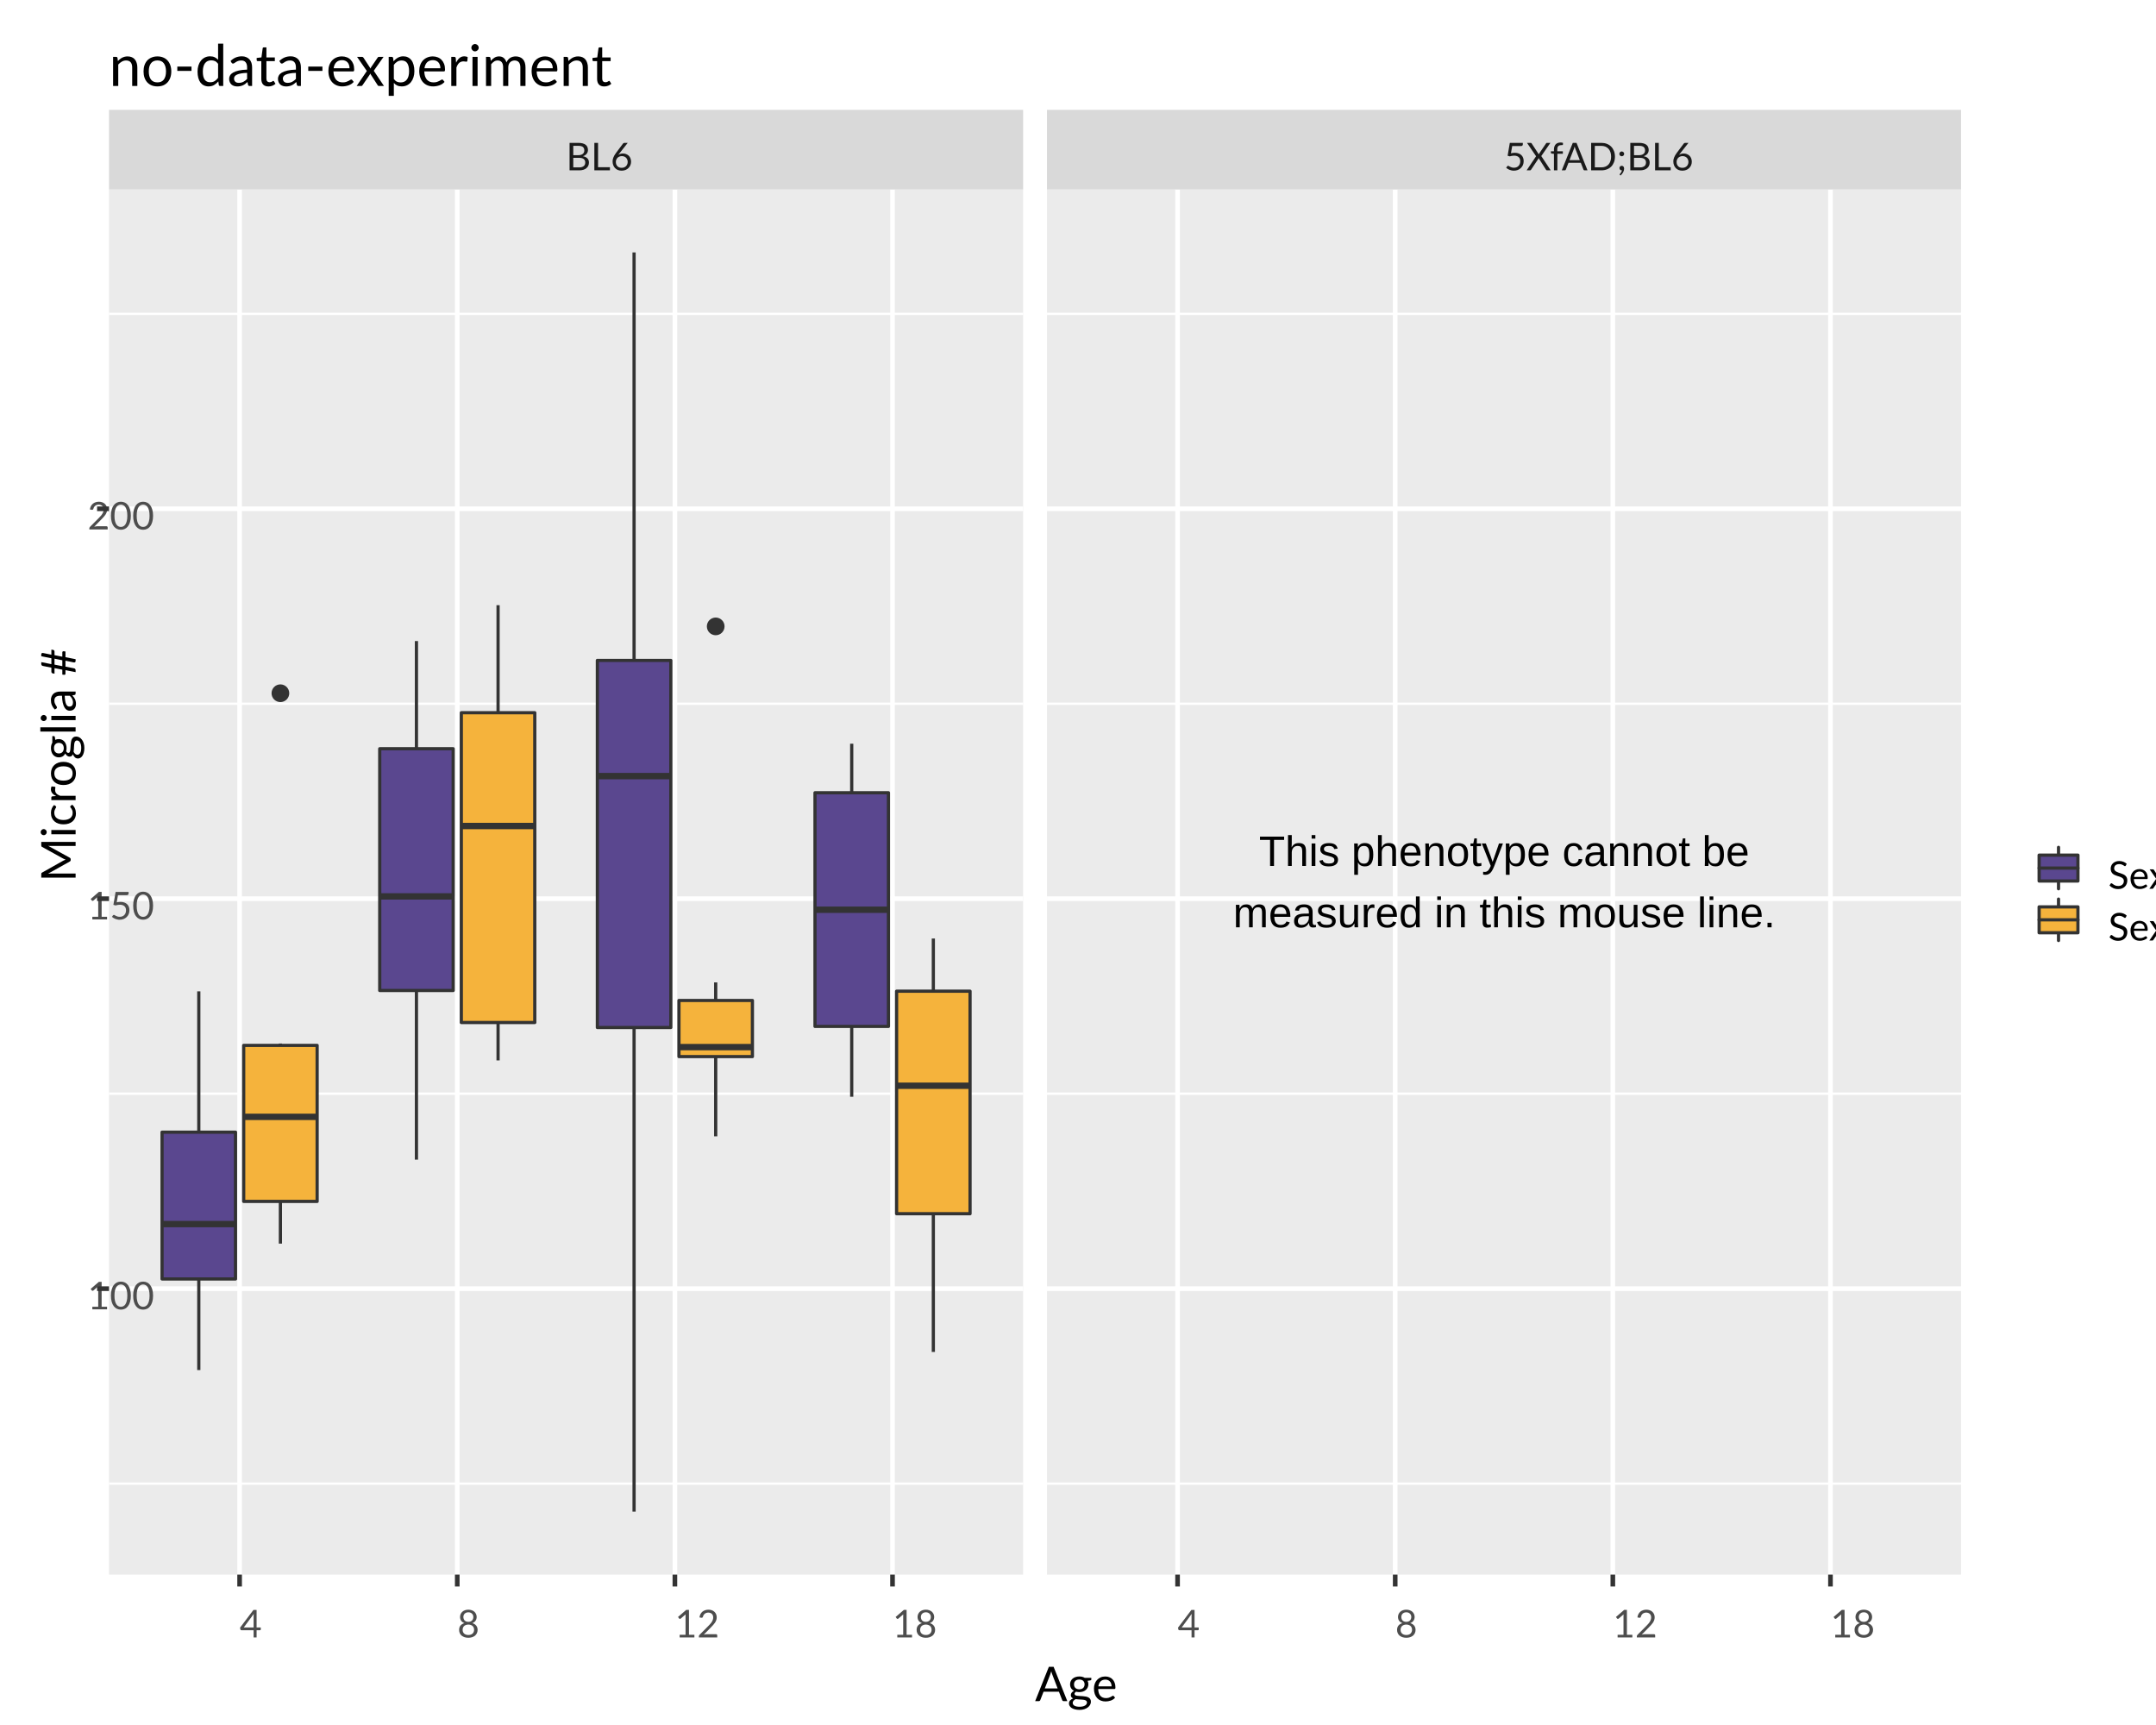
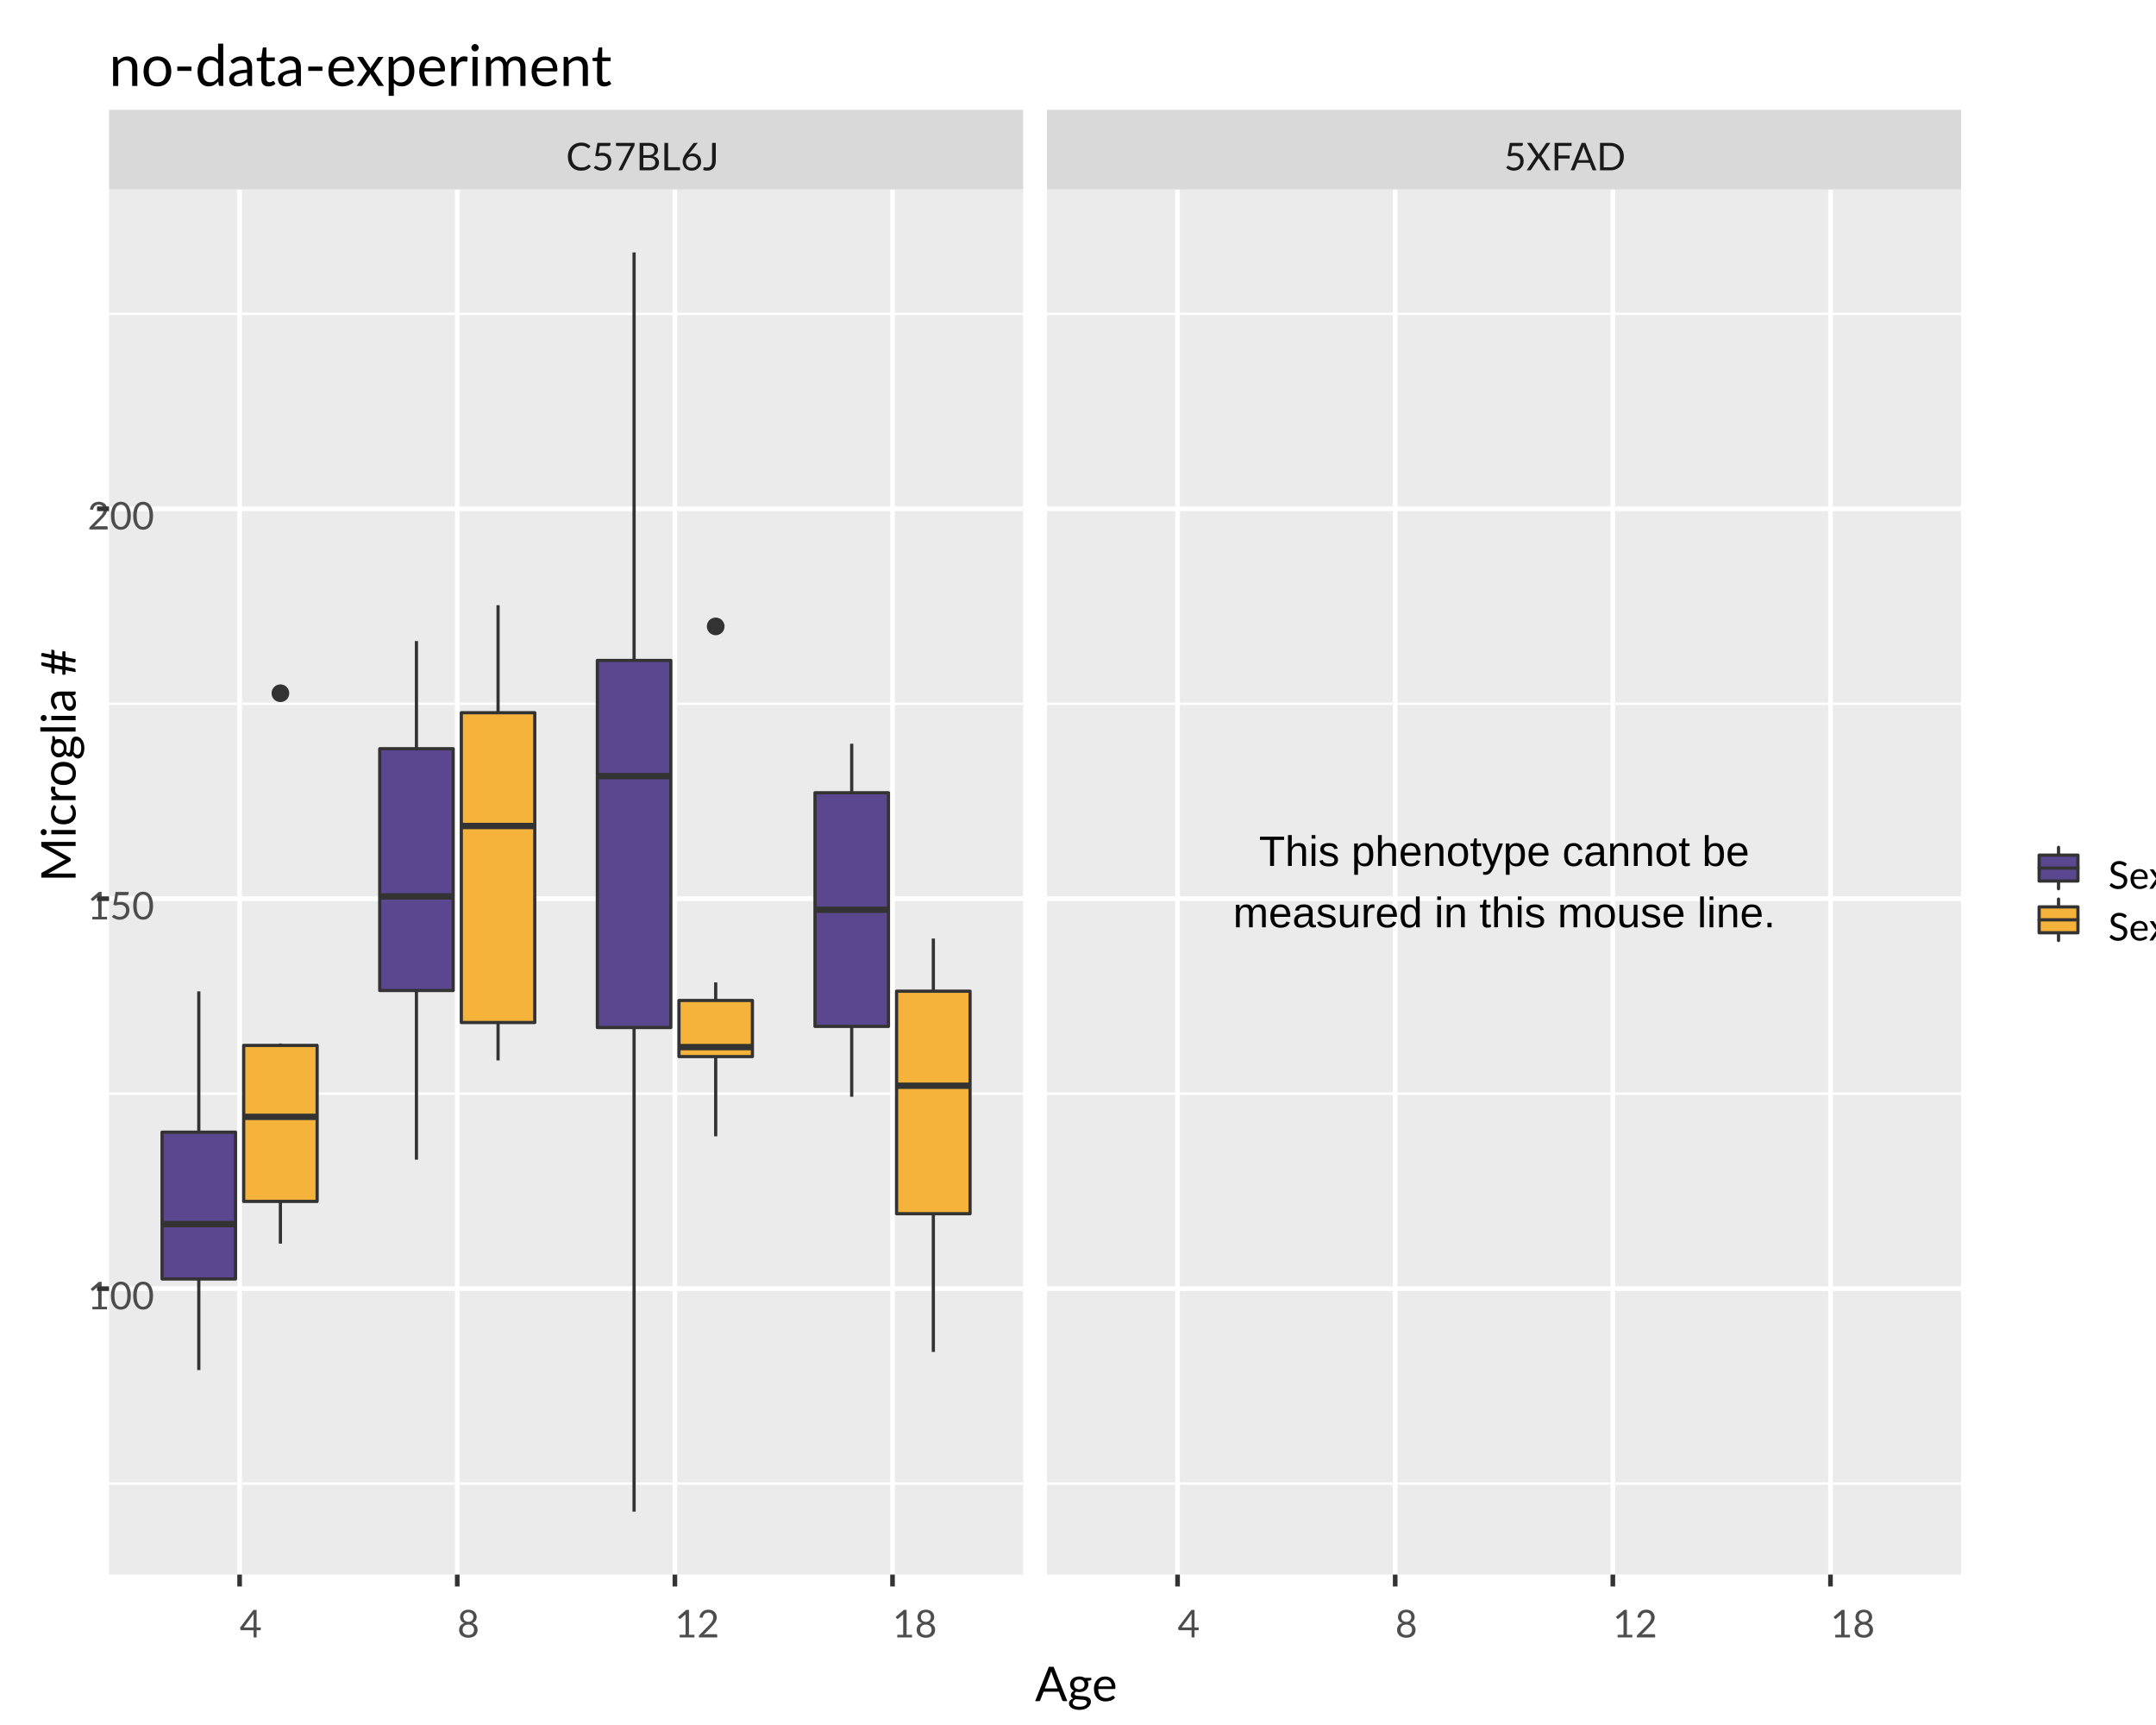
<svg xmlns="http://www.w3.org/2000/svg" viewBox="0 0 720.00 576.00">
  <defs>
    <style type="text/css">
    line, polyline, polygon, path, rect, circle {
      fill: none;
      stroke: #000000;
      stroke-linecap: round;
      stroke-linejoin: round;
      stroke-miterlimit: 10.00;
    }
  </style>
  </defs>
  <rect width="100%" height="100%" style="stroke: none; fill: #FFFFFF;" />
  <rect x="0.00" y="0.00" width="720.00" height="576.00" style="stroke-width: 1.55; stroke: #FFFFFF; fill: #FFFFFF;" />
  <defs>
    <clipPath id="cpMzYuNDF8MzQxLjY3fDUyNS43N3w2My4yNQ==">
      <rect x="36.41" y="63.25" width="305.26" height="462.52" />
    </clipPath>
  </defs>
  <rect x="36.41" y="63.25" width="305.26" height="462.52" style="stroke-width: 1.55; stroke: none; fill: #EBEBEB;" clip-path="url(#cpMzYuNDF8MzQxLjY3fDUyNS43N3w2My4yNQ==)" />
  <polyline points="36.41,495.40 341.67,495.40 " style="stroke-width: 0.78; stroke: #FFFFFF; stroke-linecap: butt;" clip-path="url(#cpMzYuNDF8MzQxLjY3fDUyNS43N3w2My4yNQ==)" />
  <polyline points="36.41,365.20 341.67,365.20 " style="stroke-width: 0.78; stroke: #FFFFFF; stroke-linecap: butt;" clip-path="url(#cpMzYuNDF8MzQxLjY3fDUyNS43N3w2My4yNQ==)" />
  <polyline points="36.41,234.99 341.67,234.99 " style="stroke-width: 0.78; stroke: #FFFFFF; stroke-linecap: butt;" clip-path="url(#cpMzYuNDF8MzQxLjY3fDUyNS43N3w2My4yNQ==)" />
  <polyline points="36.41,104.79 341.67,104.79 " style="stroke-width: 0.78; stroke: #FFFFFF; stroke-linecap: butt;" clip-path="url(#cpMzYuNDF8MzQxLjY3fDUyNS43N3w2My4yNQ==)" />
  <polyline points="36.41,430.30 341.67,430.30 " style="stroke-width: 1.55; stroke: #FFFFFF; stroke-linecap: butt;" clip-path="url(#cpMzYuNDF8MzQxLjY3fDUyNS43N3w2My4yNQ==)" />
  <polyline points="36.41,300.09 341.67,300.09 " style="stroke-width: 1.55; stroke: #FFFFFF; stroke-linecap: butt;" clip-path="url(#cpMzYuNDF8MzQxLjY3fDUyNS43N3w2My4yNQ==)" />
  <polyline points="36.41,169.89 341.67,169.89 " style="stroke-width: 1.55; stroke: #FFFFFF; stroke-linecap: butt;" clip-path="url(#cpMzYuNDF8MzQxLjY3fDUyNS43N3w2My4yNQ==)" />
  <polyline points="80.02,525.77 80.02,63.25 " style="stroke-width: 1.55; stroke: #FFFFFF; stroke-linecap: butt;" clip-path="url(#cpMzYuNDF8MzQxLjY3fDUyNS43N3w2My4yNQ==)" />
  <polyline points="152.70,525.77 152.70,63.25 " style="stroke-width: 1.55; stroke: #FFFFFF; stroke-linecap: butt;" clip-path="url(#cpMzYuNDF8MzQxLjY3fDUyNS43N3w2My4yNQ==)" />
  <polyline points="225.38,525.77 225.38,63.25 " style="stroke-width: 1.55; stroke: #FFFFFF; stroke-linecap: butt;" clip-path="url(#cpMzYuNDF8MzQxLjY3fDUyNS43N3w2My4yNQ==)" />
  <polyline points="298.06,525.77 298.06,63.25 " style="stroke-width: 1.55; stroke: #FFFFFF; stroke-linecap: butt;" clip-path="url(#cpMzYuNDF8MzQxLjY3fDUyNS43N3w2My4yNQ==)" />
  <line x1="66.39" y1="378.04" x2="66.39" y2="331.02" style="stroke-width: 1.07; stroke: #333333; stroke-linecap: butt;" clip-path="url(#cpMzYuNDF8MzQxLjY3fDUyNS43N3w2My4yNQ==)" />
  <line x1="66.39" y1="427.06" x2="66.39" y2="457.48" style="stroke-width: 1.07; stroke: #333333; stroke-linecap: butt;" clip-path="url(#cpMzYuNDF8MzQxLjY3fDUyNS43N3w2My4yNQ==)" />
  <polygon points="54.12,378.04 54.12,427.06 78.65,427.06 78.65,378.04 54.12,378.04 " style="stroke-width: 1.07; stroke: #333333; fill: #5A478F;" clip-path="url(#cpMzYuNDF8MzQxLjY3fDUyNS43N3w2My4yNQ==)" />
  <line x1="54.12" y1="408.74" x2="78.65" y2="408.74" style="stroke-width: 2.13; stroke: #333333; stroke-linecap: butt;" clip-path="url(#cpMzYuNDF8MzQxLjY3fDUyNS43N3w2My4yNQ==)" />
  <circle cx="93.64" cy="231.48" r="1.95pt" style="stroke-width: 0.71; stroke: #333333; fill: #333333;" clip-path="url(#cpMzYuNDF8MzQxLjY3fDUyNS43N3w2My4yNQ==)" />
  <line x1="93.64" y1="349.07" x2="93.64" y2="348.44" style="stroke-width: 1.07; stroke: #333333; stroke-linecap: butt;" clip-path="url(#cpMzYuNDF8MzQxLjY3fDUyNS43N3w2My4yNQ==)" />
  <line x1="93.64" y1="401.17" x2="93.64" y2="415.26" style="stroke-width: 1.07; stroke: #333333; stroke-linecap: butt;" clip-path="url(#cpMzYuNDF8MzQxLjY3fDUyNS43N3w2My4yNQ==)" />
  <polygon points="81.38,349.07 81.38,401.17 105.91,401.17 105.91,349.07 81.38,349.07 " style="stroke-width: 1.07; stroke: #333333; fill: #F5B33C;" clip-path="url(#cpMzYuNDF8MzQxLjY3fDUyNS43N3w2My4yNQ==)" />
  <line x1="81.38" y1="372.94" x2="105.91" y2="372.94" style="stroke-width: 2.13; stroke: #333333; stroke-linecap: butt;" clip-path="url(#cpMzYuNDF8MzQxLjY3fDUyNS43N3w2My4yNQ==)" />
  <line x1="139.07" y1="250.01" x2="139.07" y2="214.07" style="stroke-width: 1.07; stroke: #333333; stroke-linecap: butt;" clip-path="url(#cpMzYuNDF8MzQxLjY3fDUyNS43N3w2My4yNQ==)" />
  <line x1="139.07" y1="330.74" x2="139.07" y2="387.23" style="stroke-width: 1.07; stroke: #333333; stroke-linecap: butt;" clip-path="url(#cpMzYuNDF8MzQxLjY3fDUyNS43N3w2My4yNQ==)" />
  <polygon points="126.81,250.01 126.81,330.74 151.34,330.74 151.34,250.01 126.81,250.01 " style="stroke-width: 1.07; stroke: #333333; fill: #5A478F;" clip-path="url(#cpMzYuNDF8MzQxLjY3fDUyNS43N3w2My4yNQ==)" />
  <line x1="126.81" y1="299.32" x2="151.34" y2="299.32" style="stroke-width: 2.13; stroke: #333333; stroke-linecap: butt;" clip-path="url(#cpMzYuNDF8MzQxLjY3fDUyNS43N3w2My4yNQ==)" />
  <line x1="166.33" y1="237.99" x2="166.33" y2="202.08" style="stroke-width: 1.07; stroke: #333333; stroke-linecap: butt;" clip-path="url(#cpMzYuNDF8MzQxLjY3fDUyNS43N3w2My4yNQ==)" />
  <line x1="166.33" y1="341.43" x2="166.33" y2="354.08" style="stroke-width: 1.07; stroke: #333333; stroke-linecap: butt;" clip-path="url(#cpMzYuNDF8MzQxLjY3fDUyNS43N3w2My4yNQ==)" />
  <polygon points="154.06,237.99 154.06,341.43 178.59,341.43 178.59,237.99 154.06,237.99 " style="stroke-width: 1.07; stroke: #333333; fill: #F5B33C;" clip-path="url(#cpMzYuNDF8MzQxLjY3fDUyNS43N3w2My4yNQ==)" />
  <line x1="154.06" y1="275.81" x2="178.59" y2="275.81" style="stroke-width: 2.13; stroke: #333333; stroke-linecap: butt;" clip-path="url(#cpMzYuNDF8MzQxLjY3fDUyNS43N3w2My4yNQ==)" />
  <line x1="211.75" y1="220.52" x2="211.75" y2="84.28" style="stroke-width: 1.07; stroke: #333333; stroke-linecap: butt;" clip-path="url(#cpMzYuNDF8MzQxLjY3fDUyNS43N3w2My4yNQ==)" />
  <line x1="211.75" y1="343.10" x2="211.75" y2="504.74" style="stroke-width: 1.07; stroke: #333333; stroke-linecap: butt;" clip-path="url(#cpMzYuNDF8MzQxLjY3fDUyNS43N3w2My4yNQ==)" />
  <polygon points="199.49,220.52 199.49,343.10 224.02,343.10 224.02,220.52 199.49,220.52 " style="stroke-width: 1.07; stroke: #333333; fill: #5A478F;" clip-path="url(#cpMzYuNDF8MzQxLjY3fDUyNS43N3w2My4yNQ==)" />
  <line x1="199.49" y1="259.15" x2="224.02" y2="259.15" style="stroke-width: 2.13; stroke: #333333; stroke-linecap: butt;" clip-path="url(#cpMzYuNDF8MzQxLjY3fDUyNS43N3w2My4yNQ==)" />
  <circle cx="239.01" cy="209.16" r="1.95pt" style="stroke-width: 0.71; stroke: #333333; fill: #333333;" clip-path="url(#cpMzYuNDF8MzQxLjY3fDUyNS43N3w2My4yNQ==)" />
  <line x1="239.01" y1="334.07" x2="239.01" y2="328.04" style="stroke-width: 1.07; stroke: #333333; stroke-linecap: butt;" clip-path="url(#cpMzYuNDF8MzQxLjY3fDUyNS43N3w2My4yNQ==)" />
  <line x1="239.01" y1="352.81" x2="239.01" y2="379.43" style="stroke-width: 1.07; stroke: #333333; stroke-linecap: butt;" clip-path="url(#cpMzYuNDF8MzQxLjY3fDUyNS43N3w2My4yNQ==)" />
  <polygon points="226.74,334.07 226.74,352.81 251.27,352.81 251.27,334.07 226.74,334.07 " style="stroke-width: 1.07; stroke: #333333; fill: #F5B33C;" clip-path="url(#cpMzYuNDF8MzQxLjY3fDUyNS43N3w2My4yNQ==)" />
  <line x1="226.74" y1="349.65" x2="251.27" y2="349.65" style="stroke-width: 2.13; stroke: #333333; stroke-linecap: butt;" clip-path="url(#cpMzYuNDF8MzQxLjY3fDUyNS43N3w2My4yNQ==)" />
  <line x1="284.43" y1="264.71" x2="284.43" y2="248.34" style="stroke-width: 1.07; stroke: #333333; stroke-linecap: butt;" clip-path="url(#cpMzYuNDF8MzQxLjY3fDUyNS43N3w2My4yNQ==)" />
  <line x1="284.43" y1="342.73" x2="284.43" y2="366.22" style="stroke-width: 1.07; stroke: #333333; stroke-linecap: butt;" clip-path="url(#cpMzYuNDF8MzQxLjY3fDUyNS43N3w2My4yNQ==)" />
  <polygon points="272.17,264.71 272.17,342.73 296.70,342.73 296.70,264.71 272.17,264.71 " style="stroke-width: 1.07; stroke: #333333; fill: #5A478F;" clip-path="url(#cpMzYuNDF8MzQxLjY3fDUyNS43N3w2My4yNQ==)" />
  <line x1="272.17" y1="303.78" x2="296.70" y2="303.78" style="stroke-width: 2.13; stroke: #333333; stroke-linecap: butt;" clip-path="url(#cpMzYuNDF8MzQxLjY3fDUyNS43N3w2My4yNQ==)" />
  <line x1="311.69" y1="330.97" x2="311.69" y2="313.39" style="stroke-width: 1.07; stroke: #333333; stroke-linecap: butt;" clip-path="url(#cpMzYuNDF8MzQxLjY3fDUyNS43N3w2My4yNQ==)" />
  <line x1="311.69" y1="405.28" x2="311.69" y2="451.43" style="stroke-width: 1.07; stroke: #333333; stroke-linecap: butt;" clip-path="url(#cpMzYuNDF8MzQxLjY3fDUyNS43N3w2My4yNQ==)" />
  <polygon points="299.42,330.97 299.42,405.28 323.95,405.28 323.95,330.97 299.42,330.97 " style="stroke-width: 1.07; stroke: #333333; fill: #F5B33C;" clip-path="url(#cpMzYuNDF8MzQxLjY3fDUyNS43N3w2My4yNQ==)" />
  <line x1="299.42" y1="362.54" x2="323.95" y2="362.54" style="stroke-width: 2.13; stroke: #333333; stroke-linecap: butt;" clip-path="url(#cpMzYuNDF8MzQxLjY3fDUyNS43N3w2My4yNQ==)" />
  <defs>
    <clipPath id="cpMC4wMHw3MjAuMDB8NTc2LjAwfDAuMDA=">
      <rect x="0.00" y="0.00" width="720.00" height="576.00" />
    </clipPath>
  </defs>
  <defs>
    <clipPath id="cpMzQ5LjY0fDY1NC45MHw1MjUuNzd8NjMuMjU=">
      <rect x="349.64" y="63.25" width="305.26" height="462.52" />
    </clipPath>
  </defs>
  <rect x="349.64" y="63.25" width="305.26" height="462.52" style="stroke-width: 1.55; stroke: none; fill: #EBEBEB;" clip-path="url(#cpMzQ5LjY0fDY1NC45MHw1MjUuNzd8NjMuMjU=)" />
  <polyline points="349.64,495.40 654.90,495.40 " style="stroke-width: 0.78; stroke: #FFFFFF; stroke-linecap: butt;" clip-path="url(#cpMzQ5LjY0fDY1NC45MHw1MjUuNzd8NjMuMjU=)" />
  <polyline points="349.64,365.20 654.90,365.20 " style="stroke-width: 0.78; stroke: #FFFFFF; stroke-linecap: butt;" clip-path="url(#cpMzQ5LjY0fDY1NC45MHw1MjUuNzd8NjMuMjU=)" />
  <polyline points="349.64,234.99 654.90,234.99 " style="stroke-width: 0.78; stroke: #FFFFFF; stroke-linecap: butt;" clip-path="url(#cpMzQ5LjY0fDY1NC45MHw1MjUuNzd8NjMuMjU=)" />
  <polyline points="349.64,104.79 654.90,104.79 " style="stroke-width: 0.78; stroke: #FFFFFF; stroke-linecap: butt;" clip-path="url(#cpMzQ5LjY0fDY1NC45MHw1MjUuNzd8NjMuMjU=)" />
  <polyline points="349.64,430.30 654.90,430.30 " style="stroke-width: 1.55; stroke: #FFFFFF; stroke-linecap: butt;" clip-path="url(#cpMzQ5LjY0fDY1NC45MHw1MjUuNzd8NjMuMjU=)" />
  <polyline points="349.64,300.09 654.90,300.09 " style="stroke-width: 1.55; stroke: #FFFFFF; stroke-linecap: butt;" clip-path="url(#cpMzQ5LjY0fDY1NC45MHw1MjUuNzd8NjMuMjU=)" />
  <polyline points="349.64,169.89 654.90,169.89 " style="stroke-width: 1.55; stroke: #FFFFFF; stroke-linecap: butt;" clip-path="url(#cpMzQ5LjY0fDY1NC45MHw1MjUuNzd8NjMuMjU=)" />
  <polyline points="393.25,525.77 393.25,63.25 " style="stroke-width: 1.55; stroke: #FFFFFF; stroke-linecap: butt;" clip-path="url(#cpMzQ5LjY0fDY1NC45MHw1MjUuNzd8NjMuMjU=)" />
  <polyline points="465.93,525.77 465.93,63.25 " style="stroke-width: 1.55; stroke: #FFFFFF; stroke-linecap: butt;" clip-path="url(#cpMzQ5LjY0fDY1NC45MHw1MjUuNzd8NjMuMjU=)" />
  <polyline points="538.61,525.77 538.61,63.25 " style="stroke-width: 1.55; stroke: #FFFFFF; stroke-linecap: butt;" clip-path="url(#cpMzQ5LjY0fDY1NC45MHw1MjUuNzd8NjMuMjU=)" />
  <polyline points="611.29,525.77 611.29,63.25 " style="stroke-width: 1.55; stroke: #FFFFFF; stroke-linecap: butt;" clip-path="url(#cpMzQ5LjY0fDY1NC45MHw1MjUuNzd8NjMuMjU=)" />
  <g clip-path="url(#cpMzQ5LjY0fDY1NC45MHw1MjUuNzd8NjMuMjU=)">
    <text x="420.46" y="289.16" style="font-size: 14.23px; font-family: Liberation Sans;" textLength="163.62px" lengthAdjust="spacingAndGlyphs">This phenotype cannot be</text>
  </g>
  <g clip-path="url(#cpMzQ5LjY0fDY1NC45MHw1MjUuNzd8NjMuMjU=)">
    <text x="411.78" y="309.64" style="font-size: 14.23px; font-family: Liberation Sans;" textLength="180.97px" lengthAdjust="spacingAndGlyphs">measured in this mouse line.</text>
  </g>
  <defs>
    <clipPath id="cpMC4wMHw3MjAuMDB8NTc2LjAwfDAuMDA=">
      <rect x="0.00" y="0.00" width="720.00" height="576.00" />
    </clipPath>
  </defs>
  <defs>
    <clipPath id="cpMzYuNDF8MzQxLjY3fDYzLjI1fDM2LjY4">
      <rect x="36.41" y="36.68" width="305.26" height="26.58" />
    </clipPath>
  </defs>
  <rect x="36.41" y="36.68" width="305.26" height="26.58" style="stroke-width: 1.55; stroke: none; fill: #D9D9D9;" clip-path="url(#cpMzYuNDF8MzQxLjY3fDYzLjI1fDM2LjY4)" />
  <g clip-path="url(#cpMzYuNDF8MzQxLjY3fDYzLjI1fDM2LjY4)">
-     <text x="189.04" y="56.88" style="font-size: 12.80px; fill: #1A1A1A; font-family: Lato;" textLength="0.00px" lengthAdjust="spacingAndGlyphs">BL6</text>
+     <text x="189.04" y="56.88" style="font-size: 12.80px; fill: #1A1A1A; font-family: Lato;" textLength="0.00px" lengthAdjust="spacingAndGlyphs">C57BL6J</text>
  </g>
  <defs>
    <clipPath id="cpMC4wMHw3MjAuMDB8NTc2LjAwfDAuMDA=">
      <rect x="0.00" y="0.00" width="720.00" height="576.00" />
    </clipPath>
  </defs>
  <defs>
    <clipPath id="cpMzQ5LjY0fDY1NC45MHw2My4yNXwzNi42OA==">
      <rect x="349.64" y="36.68" width="305.26" height="26.58" />
    </clipPath>
  </defs>
  <rect x="349.64" y="36.68" width="305.26" height="26.58" style="stroke-width: 1.55; stroke: none; fill: #D9D9D9;" clip-path="url(#cpMzQ5LjY0fDY1NC45MHw2My4yNXwzNi42OA==)" />
  <g clip-path="url(#cpMzQ5LjY0fDY1NC45MHw2My4yNXwzNi42OA==)">
-     <text x="502.27" y="56.88" style="font-size: 12.80px; fill: #1A1A1A; font-family: Lato;" textLength="0.00px" lengthAdjust="spacingAndGlyphs">5XfAD;BL6</text>
+     <text x="502.27" y="56.88" style="font-size: 12.80px; fill: #1A1A1A; font-family: Lato;" textLength="0.00px" lengthAdjust="spacingAndGlyphs">5XFAD</text>
  </g>
  <defs>
    <clipPath id="cpMC4wMHw3MjAuMDB8NTc2LjAwfDAuMDA=">
      <rect x="0.00" y="0.00" width="720.00" height="576.00" />
    </clipPath>
  </defs>
  <polyline points="80.02,529.75 80.02,525.77 " style="stroke-width: 1.55; stroke: #333333; stroke-linecap: butt;" clip-path="url(#cpMC4wMHw3MjAuMDB8NTc2LjAwfDAuMDA=)" />
  <polyline points="152.70,529.75 152.70,525.77 " style="stroke-width: 1.55; stroke: #333333; stroke-linecap: butt;" clip-path="url(#cpMC4wMHw3MjAuMDB8NTc2LjAwfDAuMDA=)" />
  <polyline points="225.38,529.75 225.38,525.77 " style="stroke-width: 1.55; stroke: #333333; stroke-linecap: butt;" clip-path="url(#cpMC4wMHw3MjAuMDB8NTc2LjAwfDAuMDA=)" />
  <polyline points="298.06,529.75 298.06,525.77 " style="stroke-width: 1.55; stroke: #333333; stroke-linecap: butt;" clip-path="url(#cpMC4wMHw3MjAuMDB8NTc2LjAwfDAuMDA=)" />
  <g clip-path="url(#cpMC4wMHw3MjAuMDB8NTc2LjAwfDAuMDA=)">
    <text x="80.02" y="546.76" style="font-size: 12.80px; fill: #4D4D4D; font-family: Lato;" textLength="0.00px" lengthAdjust="spacingAndGlyphs">4</text>
  </g>
  <g clip-path="url(#cpMC4wMHw3MjAuMDB8NTc2LjAwfDAuMDA=)">
    <text x="152.70" y="546.76" style="font-size: 12.80px; fill: #4D4D4D; font-family: Lato;" textLength="0.00px" lengthAdjust="spacingAndGlyphs">8</text>
  </g>
  <g clip-path="url(#cpMC4wMHw3MjAuMDB8NTc2LjAwfDAuMDA=)">
    <text x="225.38" y="546.76" style="font-size: 12.80px; fill: #4D4D4D; font-family: Lato;" textLength="0.00px" lengthAdjust="spacingAndGlyphs">12</text>
  </g>
  <g clip-path="url(#cpMC4wMHw3MjAuMDB8NTc2LjAwfDAuMDA=)">
    <text x="298.06" y="546.76" style="font-size: 12.80px; fill: #4D4D4D; font-family: Lato;" textLength="0.00px" lengthAdjust="spacingAndGlyphs">18</text>
  </g>
  <polyline points="393.25,529.75 393.25,525.77 " style="stroke-width: 1.55; stroke: #333333; stroke-linecap: butt;" clip-path="url(#cpMC4wMHw3MjAuMDB8NTc2LjAwfDAuMDA=)" />
  <polyline points="465.93,529.75 465.93,525.77 " style="stroke-width: 1.55; stroke: #333333; stroke-linecap: butt;" clip-path="url(#cpMC4wMHw3MjAuMDB8NTc2LjAwfDAuMDA=)" />
  <polyline points="538.61,529.75 538.61,525.77 " style="stroke-width: 1.55; stroke: #333333; stroke-linecap: butt;" clip-path="url(#cpMC4wMHw3MjAuMDB8NTc2LjAwfDAuMDA=)" />
  <polyline points="611.29,529.75 611.29,525.77 " style="stroke-width: 1.55; stroke: #333333; stroke-linecap: butt;" clip-path="url(#cpMC4wMHw3MjAuMDB8NTc2LjAwfDAuMDA=)" />
  <g clip-path="url(#cpMC4wMHw3MjAuMDB8NTc2LjAwfDAuMDA=)">
    <text x="393.25" y="546.76" style="font-size: 12.80px; fill: #4D4D4D; font-family: Lato;" textLength="0.00px" lengthAdjust="spacingAndGlyphs">4</text>
  </g>
  <g clip-path="url(#cpMC4wMHw3MjAuMDB8NTc2LjAwfDAuMDA=)">
    <text x="465.93" y="546.76" style="font-size: 12.80px; fill: #4D4D4D; font-family: Lato;" textLength="0.00px" lengthAdjust="spacingAndGlyphs">8</text>
  </g>
  <g clip-path="url(#cpMC4wMHw3MjAuMDB8NTc2LjAwfDAuMDA=)">
    <text x="538.61" y="546.76" style="font-size: 12.80px; fill: #4D4D4D; font-family: Lato;" textLength="0.00px" lengthAdjust="spacingAndGlyphs">12</text>
  </g>
  <g clip-path="url(#cpMC4wMHw3MjAuMDB8NTc2LjAwfDAuMDA=)">
    <text x="611.29" y="546.76" style="font-size: 12.80px; fill: #4D4D4D; font-family: Lato;" textLength="0.00px" lengthAdjust="spacingAndGlyphs">18</text>
  </g>
  <g clip-path="url(#cpMC4wMHw3MjAuMDB8NTc2LjAwfDAuMDA=)">
    <text x="29.24" y="437.21" style="font-size: 12.80px; fill: #4D4D4D; font-family: Lato;" textLength="0.00px" lengthAdjust="spacingAndGlyphs">100</text>
  </g>
  <g clip-path="url(#cpMC4wMHw3MjAuMDB8NTc2LjAwfDAuMDA=)">
    <text x="29.24" y="307.01" style="font-size: 12.80px; fill: #4D4D4D; font-family: Lato;" textLength="0.00px" lengthAdjust="spacingAndGlyphs">150</text>
  </g>
  <g clip-path="url(#cpMC4wMHw3MjAuMDB8NTc2LjAwfDAuMDA=)">
    <text x="29.24" y="176.80" style="font-size: 12.80px; fill: #4D4D4D; font-family: Lato;" textLength="0.00px" lengthAdjust="spacingAndGlyphs">200</text>
  </g>
  <polyline points="32.42,430.30 36.41,430.30 " style="stroke-width: 1.55; stroke: #333333; stroke-linecap: butt;" clip-path="url(#cpMC4wMHw3MjAuMDB8NTc2LjAwfDAuMDA=)" />
  <polyline points="32.42,300.09 36.41,300.09 " style="stroke-width: 1.55; stroke: #333333; stroke-linecap: butt;" clip-path="url(#cpMC4wMHw3MjAuMDB8NTc2LjAwfDAuMDA=)" />
  <polyline points="32.42,169.89 36.41,169.89 " style="stroke-width: 1.55; stroke: #333333; stroke-linecap: butt;" clip-path="url(#cpMC4wMHw3MjAuMDB8NTc2LjAwfDAuMDA=)" />
  <g clip-path="url(#cpMC4wMHw3MjAuMDB8NTc2LjAwfDAuMDA=)">
    <text x="345.65" y="568.03" style="font-size: 16.00px; font-family: Lato;" textLength="0.00px" lengthAdjust="spacingAndGlyphs">Age</text>
  </g>
  <g clip-path="url(#cpMC4wMHw3MjAuMDB8NTc2LjAwfDAuMDA=)">
    <text transform="translate(25.25,294.51) rotate(-90)" style="font-size: 16.00px; font-family: Lato;" textLength="0.00px" lengthAdjust="spacingAndGlyphs">Microglia #</text>
  </g>
  <rect x="670.84" y="265.27" width="41.19" height="58.47" style="stroke-width: 1.55; stroke: none; fill: #FFFFFF;" clip-path="url(#cpMC4wMHw3MjAuMDB8NTc2LjAwfDAuMDA=)" />
  <polyline points="687.45,296.77 687.45,294.18 " style="stroke-width: 1.07; stroke: #333333;" clip-path="url(#cpMC4wMHw3MjAuMDB8NTc2LjAwfDAuMDA=)" />
  <polyline points="687.45,285.54 687.45,282.94 " style="stroke-width: 1.07; stroke: #333333;" clip-path="url(#cpMC4wMHw3MjAuMDB8NTc2LjAwfDAuMDA=)" />
  <rect x="680.97" y="285.54" width="12.96" height="8.64" style="stroke-width: 1.07; stroke: #333333; fill: #5A478F;" clip-path="url(#cpMC4wMHw3MjAuMDB8NTc2LjAwfDAuMDA=)" />
  <polyline points="680.97,289.86 693.93,289.86 " style="stroke-width: 1.07; stroke: #333333;" clip-path="url(#cpMC4wMHw3MjAuMDB8NTc2LjAwfDAuMDA=)" />
  <polyline points="687.45,314.05 687.45,311.46 " style="stroke-width: 1.07; stroke: #333333;" clip-path="url(#cpMC4wMHw3MjAuMDB8NTc2LjAwfDAuMDA=)" />
  <polyline points="687.45,302.82 687.45,300.22 " style="stroke-width: 1.07; stroke: #333333;" clip-path="url(#cpMC4wMHw3MjAuMDB8NTc2LjAwfDAuMDA=)" />
  <rect x="680.97" y="302.82" width="12.96" height="8.64" style="stroke-width: 1.07; stroke: #333333; fill: #F5B33C;" clip-path="url(#cpMC4wMHw3MjAuMDB8NTc2LjAwfDAuMDA=)" />
  <polyline points="680.97,307.14 693.93,307.14 " style="stroke-width: 1.07; stroke: #333333;" clip-path="url(#cpMC4wMHw3MjAuMDB8NTc2LjAwfDAuMDA=)" />
  <g clip-path="url(#cpMC4wMHw3MjAuMDB8NTc2LjAwfDAuMDA=)">
    <text x="704.06" y="296.77" style="font-size: 12.80px; font-family: Lato;" textLength="0.00px" lengthAdjust="spacingAndGlyphs">Sex: Female</text>
  </g>
  <g clip-path="url(#cpMC4wMHw3MjAuMDB8NTc2LjAwfDAuMDA=)">
    <text x="704.06" y="314.05" style="font-size: 12.80px; font-family: Lato;" textLength="0.00px" lengthAdjust="spacingAndGlyphs">Sex: Male</text>
  </g>
  <g clip-path="url(#cpMC4wMHw3MjAuMDB8NTc2LjAwfDAuMDA=)">
    <text x="36.41" y="28.71" style="font-size: 19.20px; font-family: Lato;" textLength="0.00px" lengthAdjust="spacingAndGlyphs">no-data-experiment</text>
  </g>
</svg>
